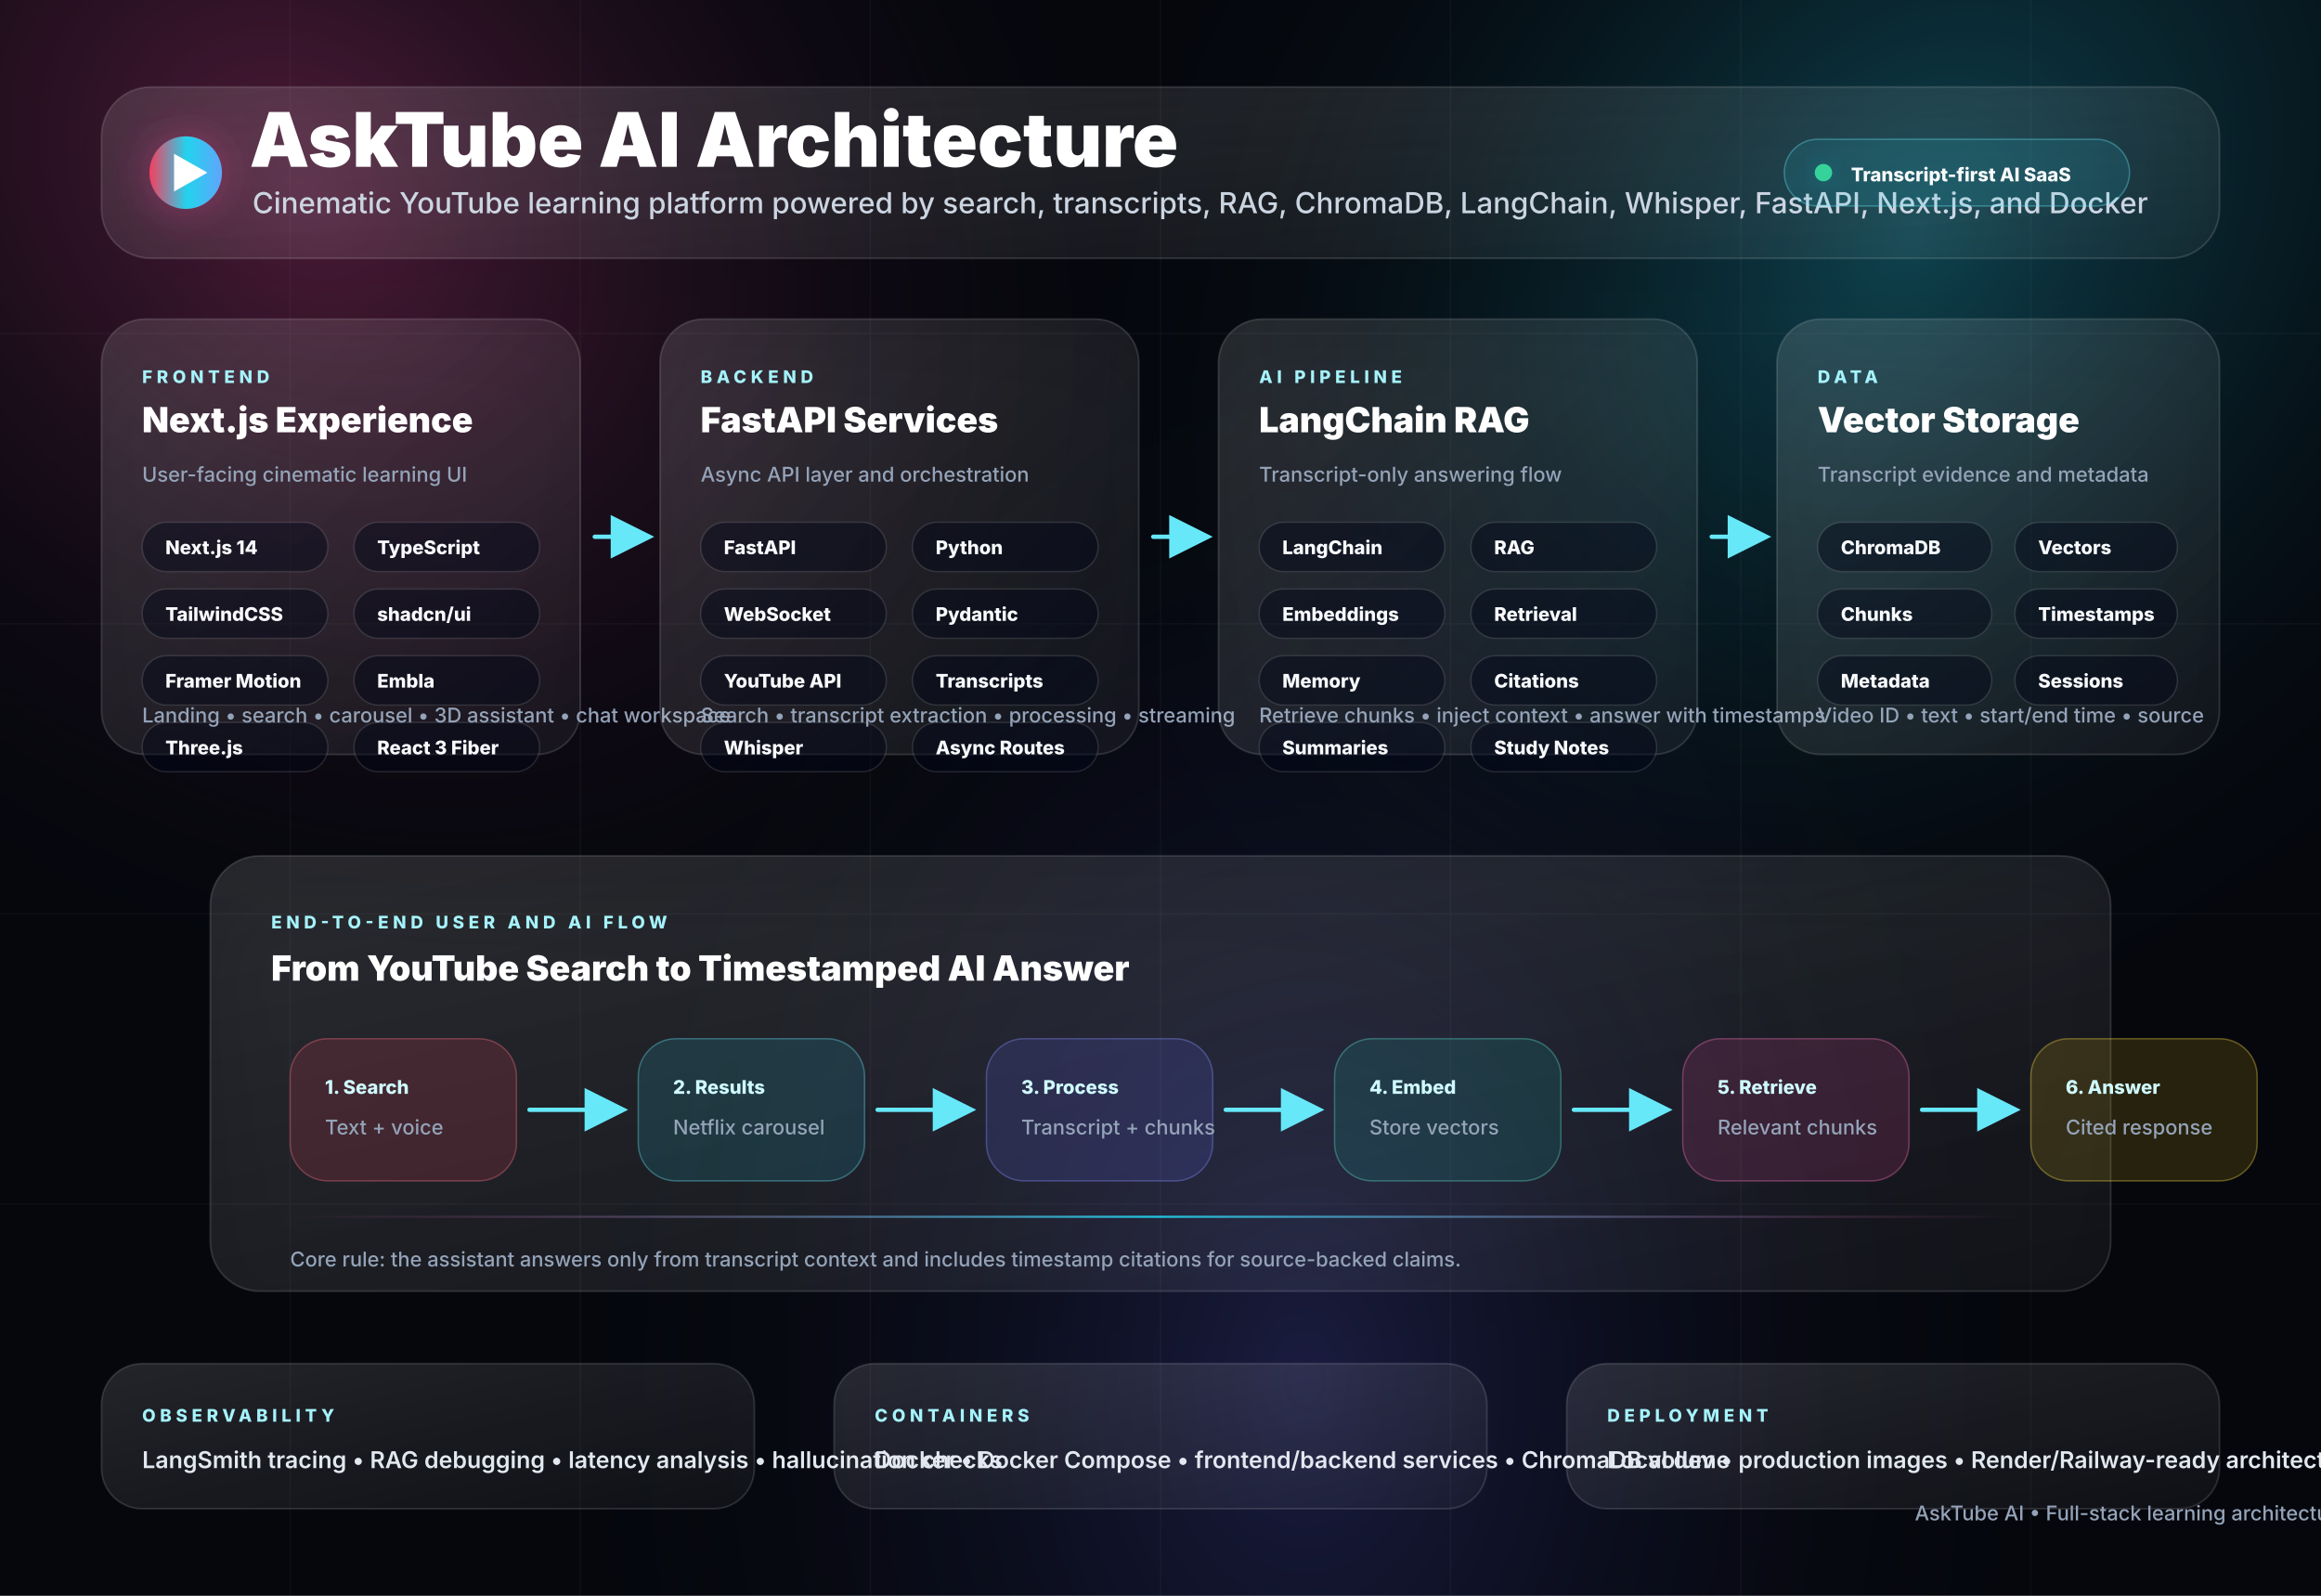
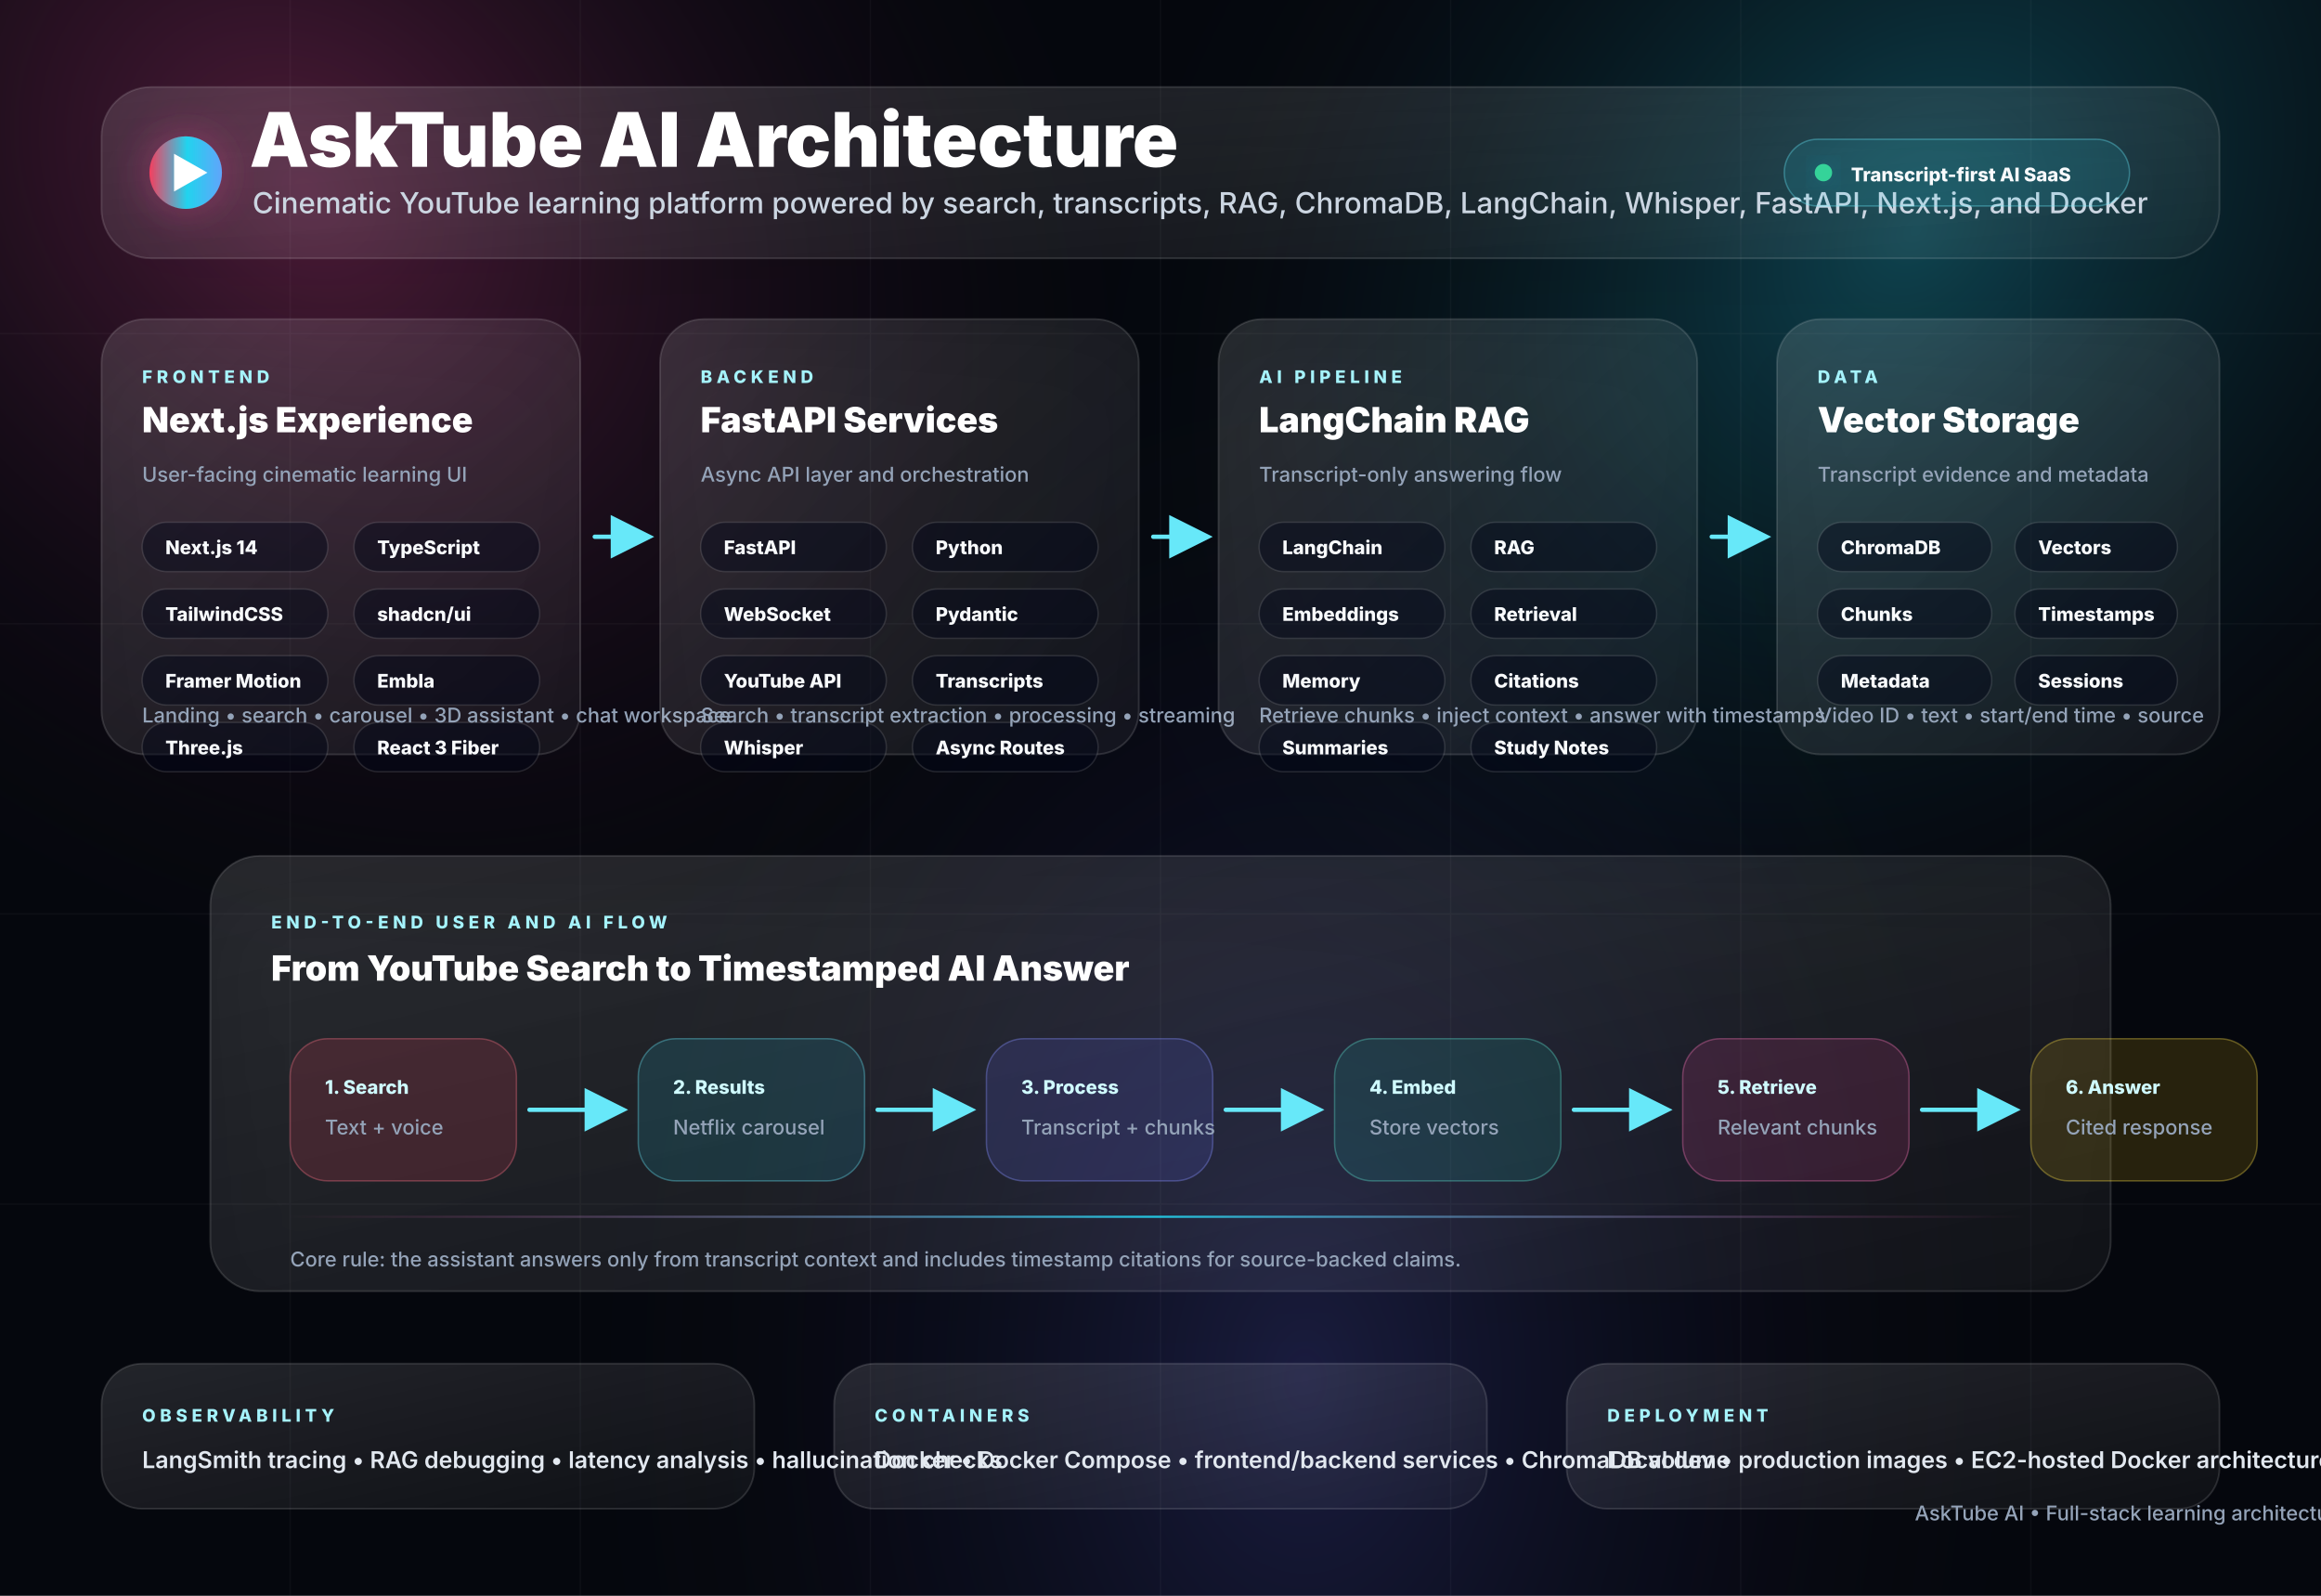
<svg xmlns="http://www.w3.org/2000/svg" width="1600" height="1100" viewBox="0 0 1600 1100" fill="none" role="img" aria-labelledby="title desc">
  <defs>
    <radialGradient id="bgGlowA" cx="0" cy="0" r="1" gradientUnits="userSpaceOnUse" gradientTransform="translate(210 130) rotate(41) scale(650 520)">
      <stop stop-color="#EC4899" stop-opacity="0.32" />
      <stop offset="1" stop-color="#05070D" stop-opacity="0" />
    </radialGradient>
    <radialGradient id="bgGlowB" cx="0" cy="0" r="1" gradientUnits="userSpaceOnUse" gradientTransform="translate(1320 160) rotate(132) scale(680 520)">
      <stop stop-color="#22D3EE" stop-opacity="0.3" />
      <stop offset="1" stop-color="#05070D" stop-opacity="0" />
    </radialGradient>
    <radialGradient id="bgGlowC" cx="0" cy="0" r="1" gradientUnits="userSpaceOnUse" gradientTransform="translate(900 950) rotate(90) scale(760 520)">
      <stop stop-color="#6366F1" stop-opacity="0.22" />
      <stop offset="1" stop-color="#05070D" stop-opacity="0" />
    </radialGradient>
    <linearGradient id="panel" x1="0" y1="0" x2="1" y2="1">
      <stop stop-color="#FFFFFF" stop-opacity="0.12" />
      <stop offset="1" stop-color="#FFFFFF" stop-opacity="0.035" />
    </linearGradient>
    <linearGradient id="pinkCyan" x1="0" y1="0" x2="1" y2="0">
      <stop stop-color="#F43F5E" />
      <stop offset="0.52" stop-color="#22D3EE" />
      <stop offset="1" stop-color="#60A5FA" />
    </linearGradient>
    <linearGradient id="softLine" x1="0" y1="0" x2="1" y2="0">
      <stop stop-color="#EC4899" stop-opacity="0" />
      <stop offset="0.5" stop-color="#22D3EE" stop-opacity="0.9" />
      <stop offset="1" stop-color="#EC4899" stop-opacity="0" />
    </linearGradient>
    <filter id="shadow" x="-30%" y="-30%" width="160%" height="160%">
      <feDropShadow dx="0" dy="24" stdDeviation="28" flood-color="#000000" flood-opacity="0.45" />
    </filter>
    <filter id="glowCyan" x="-50%" y="-50%" width="200%" height="200%">
      <feDropShadow dx="0" dy="0" stdDeviation="12" flood-color="#22D3EE" flood-opacity="0.45" />
    </filter>
    <filter id="glowPink" x="-50%" y="-50%" width="200%" height="200%">
      <feDropShadow dx="0" dy="0" stdDeviation="14" flood-color="#EC4899" flood-opacity="0.4" />
    </filter>
    <style>
      .title { font: 900 52px Inter, ui-sans-serif, system-ui, sans-serif; fill: #fff; }
      .subtitle { font: 500 20px Inter, ui-sans-serif, system-ui, sans-serif; fill: #CBD5E1; }
      .section-title { font: 850 24px Inter, ui-sans-serif, system-ui, sans-serif; fill: #fff; }
      .section-kicker { font: 800 12px Inter, ui-sans-serif, system-ui, sans-serif; fill: #A5F3FC; letter-spacing: 3px; }
      .body { font: 600 16px Inter, ui-sans-serif, system-ui, sans-serif; fill: #E2E8F0; }
      .muted { font: 500 14px Inter, ui-sans-serif, system-ui, sans-serif; fill: #94A3B8; }
      .tiny { font: 750 12px Inter, ui-sans-serif, system-ui, sans-serif; fill: #0B1020; }
      .chip { font: 800 13px Inter, ui-sans-serif, system-ui, sans-serif; fill: #F8FAFC; }
      .flow { font: 800 13px Inter, ui-sans-serif, system-ui, sans-serif; fill: #CFFAFE; }
      .panel { fill: url(#panel); stroke: rgba(255,255,255,0.13); stroke-width: 1.2; }
      .small-panel { fill: rgba(2,6,23,0.45); stroke: rgba(255,255,255,0.12); stroke-width: 1; }
      .line { stroke: url(#softLine); stroke-width: 3; stroke-linecap: round; }
      .arrow { stroke: #67E8F9; stroke-width: 3; stroke-linecap: round; stroke-linejoin: round; }
    </style>
    <marker id="arrowHead" markerWidth="10" markerHeight="10" refX="8" refY="5" orient="auto">
      <path d="M0 0 L10 5 L0 10 z" fill="#67E8F9" />
    </marker>
  </defs>
  <rect width="1600" height="1100" fill="#05070D" />
  <rect width="1600" height="1100" fill="url(#bgGlowA)" />
  <rect width="1600" height="1100" fill="url(#bgGlowB)" />
  <rect width="1600" height="1100" fill="url(#bgGlowC)" />
  <path d="M0 230H1600M0 430H1600M0 630H1600M0 830H1600M200 0V1100M400 0V1100M600 0V1100M800 0V1100M1000 0V1100M1200 0V1100M1400 0V1100" stroke="white" stroke-opacity="0.035" />
  <g transform="translate(70 60)">
    <rect x="0" y="0" width="1460" height="118" rx="34" class="panel" filter="url(#shadow)" />
    <circle cx="58" cy="59" r="25" fill="url(#pinkCyan)" filter="url(#glowPink)" />
    <path d="M50 46L73 59L50 72V46Z" fill="white" />
    <text x="102" y="55" class="title">AskTube AI Architecture</text>
    <text x="104" y="87" class="subtitle">Cinematic YouTube learning platform powered by search, transcripts, RAG, ChromaDB, LangChain, Whisper, FastAPI, Next.js, and Docker</text>
    <g transform="translate(1160 36)">
      <rect width="238" height="46" rx="23" fill="rgba(34,211,238,0.12)" stroke="rgba(103,232,249,0.35)" />
      <circle cx="27" cy="23" r="6" fill="#34D399" filter="url(#glowCyan)" />
      <text x="46" y="29" class="chip">Transcript-first AI SaaS</text>
    </g>
  </g>
  <g transform="translate(70 220)">
    <rect width="330" height="300" rx="30" class="panel" filter="url(#shadow)" />
    <text x="28" y="44" class="section-kicker">FRONTEND</text>
    <text x="28" y="78" class="section-title">Next.js Experience</text>
    <text x="28" y="112" class="muted">User-facing cinematic learning UI</text>
    <g transform="translate(28 140)">
      <rect width="128" height="34" rx="17" class="small-panel" />
      <text x="16" y="22" class="chip">Next.js 14</text>
      <rect x="146" width="128" height="34" rx="17" class="small-panel" />
      <text x="162" y="22" class="chip">TypeScript</text>
      <rect y="46" width="128" height="34" rx="17" class="small-panel" />
      <text x="16" y="68" class="chip">TailwindCSS</text>
      <rect x="146" y="46" width="128" height="34" rx="17" class="small-panel" />
      <text x="162" y="68" class="chip">shadcn/ui</text>
      <rect y="92" width="128" height="34" rx="17" class="small-panel" />
      <text x="16" y="114" class="chip">Framer Motion</text>
      <rect x="146" y="92" width="128" height="34" rx="17" class="small-panel" />
      <text x="162" y="114" class="chip">Embla</text>
      <rect y="138" width="128" height="34" rx="17" class="small-panel" />
      <text x="16" y="160" class="chip">Three.js</text>
      <rect x="146" y="138" width="128" height="34" rx="17" class="small-panel" />
      <text x="162" y="160" class="chip">React 3 Fiber</text>
    </g>
    <text x="28" y="278" class="muted">Landing • search • carousel • 3D assistant • chat workspace</text>
  </g>
  <g transform="translate(455 220)">
    <rect width="330" height="300" rx="30" class="panel" filter="url(#shadow)" />
    <text x="28" y="44" class="section-kicker">BACKEND</text>
    <text x="28" y="78" class="section-title">FastAPI Services</text>
    <text x="28" y="112" class="muted">Async API layer and orchestration</text>
    <g transform="translate(28 140)">
      <rect width="128" height="34" rx="17" class="small-panel" />
      <text x="16" y="22" class="chip">FastAPI</text>
      <rect x="146" width="128" height="34" rx="17" class="small-panel" />
      <text x="162" y="22" class="chip">Python</text>
      <rect y="46" width="128" height="34" rx="17" class="small-panel" />
      <text x="16" y="68" class="chip">WebSocket</text>
      <rect x="146" y="46" width="128" height="34" rx="17" class="small-panel" />
      <text x="162" y="68" class="chip">Pydantic</text>
      <rect y="92" width="128" height="34" rx="17" class="small-panel" />
      <text x="16" y="114" class="chip">YouTube API</text>
      <rect x="146" y="92" width="128" height="34" rx="17" class="small-panel" />
      <text x="162" y="114" class="chip">Transcripts</text>
      <rect y="138" width="128" height="34" rx="17" class="small-panel" />
      <text x="16" y="160" class="chip">Whisper</text>
      <rect x="146" y="138" width="128" height="34" rx="17" class="small-panel" />
      <text x="162" y="160" class="chip">Async Routes</text>
    </g>
    <text x="28" y="278" class="muted">Search • transcript extraction • processing • streaming</text>
  </g>
  <g transform="translate(840 220)">
    <rect width="330" height="300" rx="30" class="panel" filter="url(#shadow)" />
    <text x="28" y="44" class="section-kicker">AI PIPELINE</text>
    <text x="28" y="78" class="section-title">LangChain RAG</text>
    <text x="28" y="112" class="muted">Transcript-only answering flow</text>
    <g transform="translate(28 140)">
      <rect width="128" height="34" rx="17" class="small-panel" />
      <text x="16" y="22" class="chip">LangChain</text>
      <rect x="146" width="128" height="34" rx="17" class="small-panel" />
      <text x="162" y="22" class="chip">RAG</text>
      <rect y="46" width="128" height="34" rx="17" class="small-panel" />
      <text x="16" y="68" class="chip">Embeddings</text>
      <rect x="146" y="46" width="128" height="34" rx="17" class="small-panel" />
      <text x="162" y="68" class="chip">Retrieval</text>
      <rect y="92" width="128" height="34" rx="17" class="small-panel" />
      <text x="16" y="114" class="chip">Memory</text>
      <rect x="146" y="92" width="128" height="34" rx="17" class="small-panel" />
      <text x="162" y="114" class="chip">Citations</text>
      <rect y="138" width="128" height="34" rx="17" class="small-panel" />
      <text x="16" y="160" class="chip">Summaries</text>
      <rect x="146" y="138" width="128" height="34" rx="17" class="small-panel" />
      <text x="162" y="160" class="chip">Study Notes</text>
    </g>
    <text x="28" y="278" class="muted">Retrieve chunks • inject context • answer with timestamps</text>
  </g>
  <g transform="translate(1225 220)">
    <rect width="305" height="300" rx="30" class="panel" filter="url(#shadow)" />
    <text x="28" y="44" class="section-kicker">DATA</text>
    <text x="28" y="78" class="section-title">Vector Storage</text>
    <text x="28" y="112" class="muted">Transcript evidence and metadata</text>
    <g transform="translate(28 140)">
      <rect width="120" height="34" rx="17" class="small-panel" />
      <text x="16" y="22" class="chip">ChromaDB</text>
      <rect x="136" width="112" height="34" rx="17" class="small-panel" />
      <text x="152" y="22" class="chip">Vectors</text>
      <rect y="46" width="120" height="34" rx="17" class="small-panel" />
      <text x="16" y="68" class="chip">Chunks</text>
      <rect x="136" y="46" width="112" height="34" rx="17" class="small-panel" />
      <text x="152" y="68" class="chip">Timestamps</text>
      <rect y="92" width="120" height="34" rx="17" class="small-panel" />
      <text x="16" y="114" class="chip">Metadata</text>
      <rect x="136" y="92" width="112" height="34" rx="17" class="small-panel" />
      <text x="152" y="114" class="chip">Sessions</text>
    </g>
    <text x="28" y="278" class="muted">Video ID • text • start/end time • source</text>
  </g>
  <path d="M410 370H445" class="arrow" marker-end="url(#arrowHead)" />
  <path d="M795 370H830" class="arrow" marker-end="url(#arrowHead)" />
  <path d="M1180 370H1215" class="arrow" marker-end="url(#arrowHead)" />
  <g transform="translate(145 590)">
    <rect width="1310" height="300" rx="34" class="panel" filter="url(#shadow)" />
    <text x="42" y="50" class="section-kicker">END-TO-END USER AND AI FLOW</text>
    <text x="42" y="86" class="section-title">From YouTube Search to Timestamped AI Answer</text>
    <g transform="translate(55 126)">
      <rect width="156" height="98" rx="26" fill="rgba(244,63,94,0.16)" stroke="rgba(251,113,133,0.35)" />
      <text x="24" y="38" class="flow">1. Search</text>
      <text x="24" y="66" class="muted">Text + voice</text>
    </g>
    <path d="M220 175H282" class="arrow" marker-end="url(#arrowHead)" />
    <g transform="translate(295 126)">
      <rect width="156" height="98" rx="26" fill="rgba(34,211,238,0.13)" stroke="rgba(103,232,249,0.35)" />
      <text x="24" y="38" class="flow">2. Results</text>
      <text x="24" y="66" class="muted">Netflix carousel</text>
    </g>
    <path d="M460 175H522" class="arrow" marker-end="url(#arrowHead)" />
    <g transform="translate(535 126)">
      <rect width="156" height="98" rx="26" fill="rgba(99,102,241,0.16)" stroke="rgba(129,140,248,0.38)" />
      <text x="24" y="38" class="flow">3. Process</text>
      <text x="24" y="66" class="muted">Transcript + chunks</text>
    </g>
    <path d="M700 175H762" class="arrow" marker-end="url(#arrowHead)" />
    <g transform="translate(775 126)">
      <rect width="156" height="98" rx="26" fill="rgba(20,184,166,0.15)" stroke="rgba(94,234,212,0.34)" />
      <text x="24" y="38" class="flow">4. Embed</text>
      <text x="24" y="66" class="muted">Store vectors</text>
    </g>
    <path d="M940 175H1002" class="arrow" marker-end="url(#arrowHead)" />
    <g transform="translate(1015 126)">
      <rect width="156" height="98" rx="26" fill="rgba(236,72,153,0.15)" stroke="rgba(244,114,182,0.36)" />
      <text x="24" y="38" class="flow">5. Retrieve</text>
      <text x="24" y="66" class="muted">Relevant chunks</text>
    </g>
    <path d="M1180 175H1242" class="arrow" marker-end="url(#arrowHead)" />
    <g transform="translate(1255 126)">
      <rect width="156" height="98" rx="26" fill="rgba(250,204,21,0.14)" stroke="rgba(253,224,71,0.34)" />
      <text x="24" y="38" class="flow">6. Answer</text>
      <text x="24" y="66" class="muted">Cited response</text>
    </g>
    <g transform="translate(55 248)">
      <rect width="1195" height="1.5" fill="url(#softLine)" />
      <text x="0" y="35" class="muted">Core rule: the assistant answers only from transcript context and includes timestamp citations for source-backed claims.</text>
    </g>
  </g>
  <g transform="translate(70 940)">
    <rect width="450" height="100" rx="28" class="panel" />
    <text x="28" y="40" class="section-kicker">OBSERVABILITY</text>
    <text x="28" y="72" class="body">LangSmith tracing • RAG debugging • latency analysis • hallucination checks</text>
  </g>
  <g transform="translate(575 940)">
    <rect width="450" height="100" rx="28" class="panel" />
    <text x="28" y="40" class="section-kicker">CONTAINERS</text>
    <text x="28" y="72" class="body">Docker • Docker Compose • frontend/backend services • ChromaDB volume</text>
  </g>
  <g transform="translate(1080 940)">
    <rect width="450" height="100" rx="28" class="panel" />
    <text x="28" y="40" class="section-kicker">DEPLOYMENT</text>
-     <text x="28" y="72" class="body">Local dev • production images • Render/Railway-ready architecture</text>
+     <text x="28" y="72" class="body">Local dev • production images • EC2-hosted Docker architecture</text>
  </g>
  <g transform="translate(70 550)">
    <path d="M0 0H1460" class="line" />
  </g>
  <g transform="translate(1320 1048)">
    <text class="muted">AskTube AI • Full-stack learning architecture</text>
  </g>
</svg>
